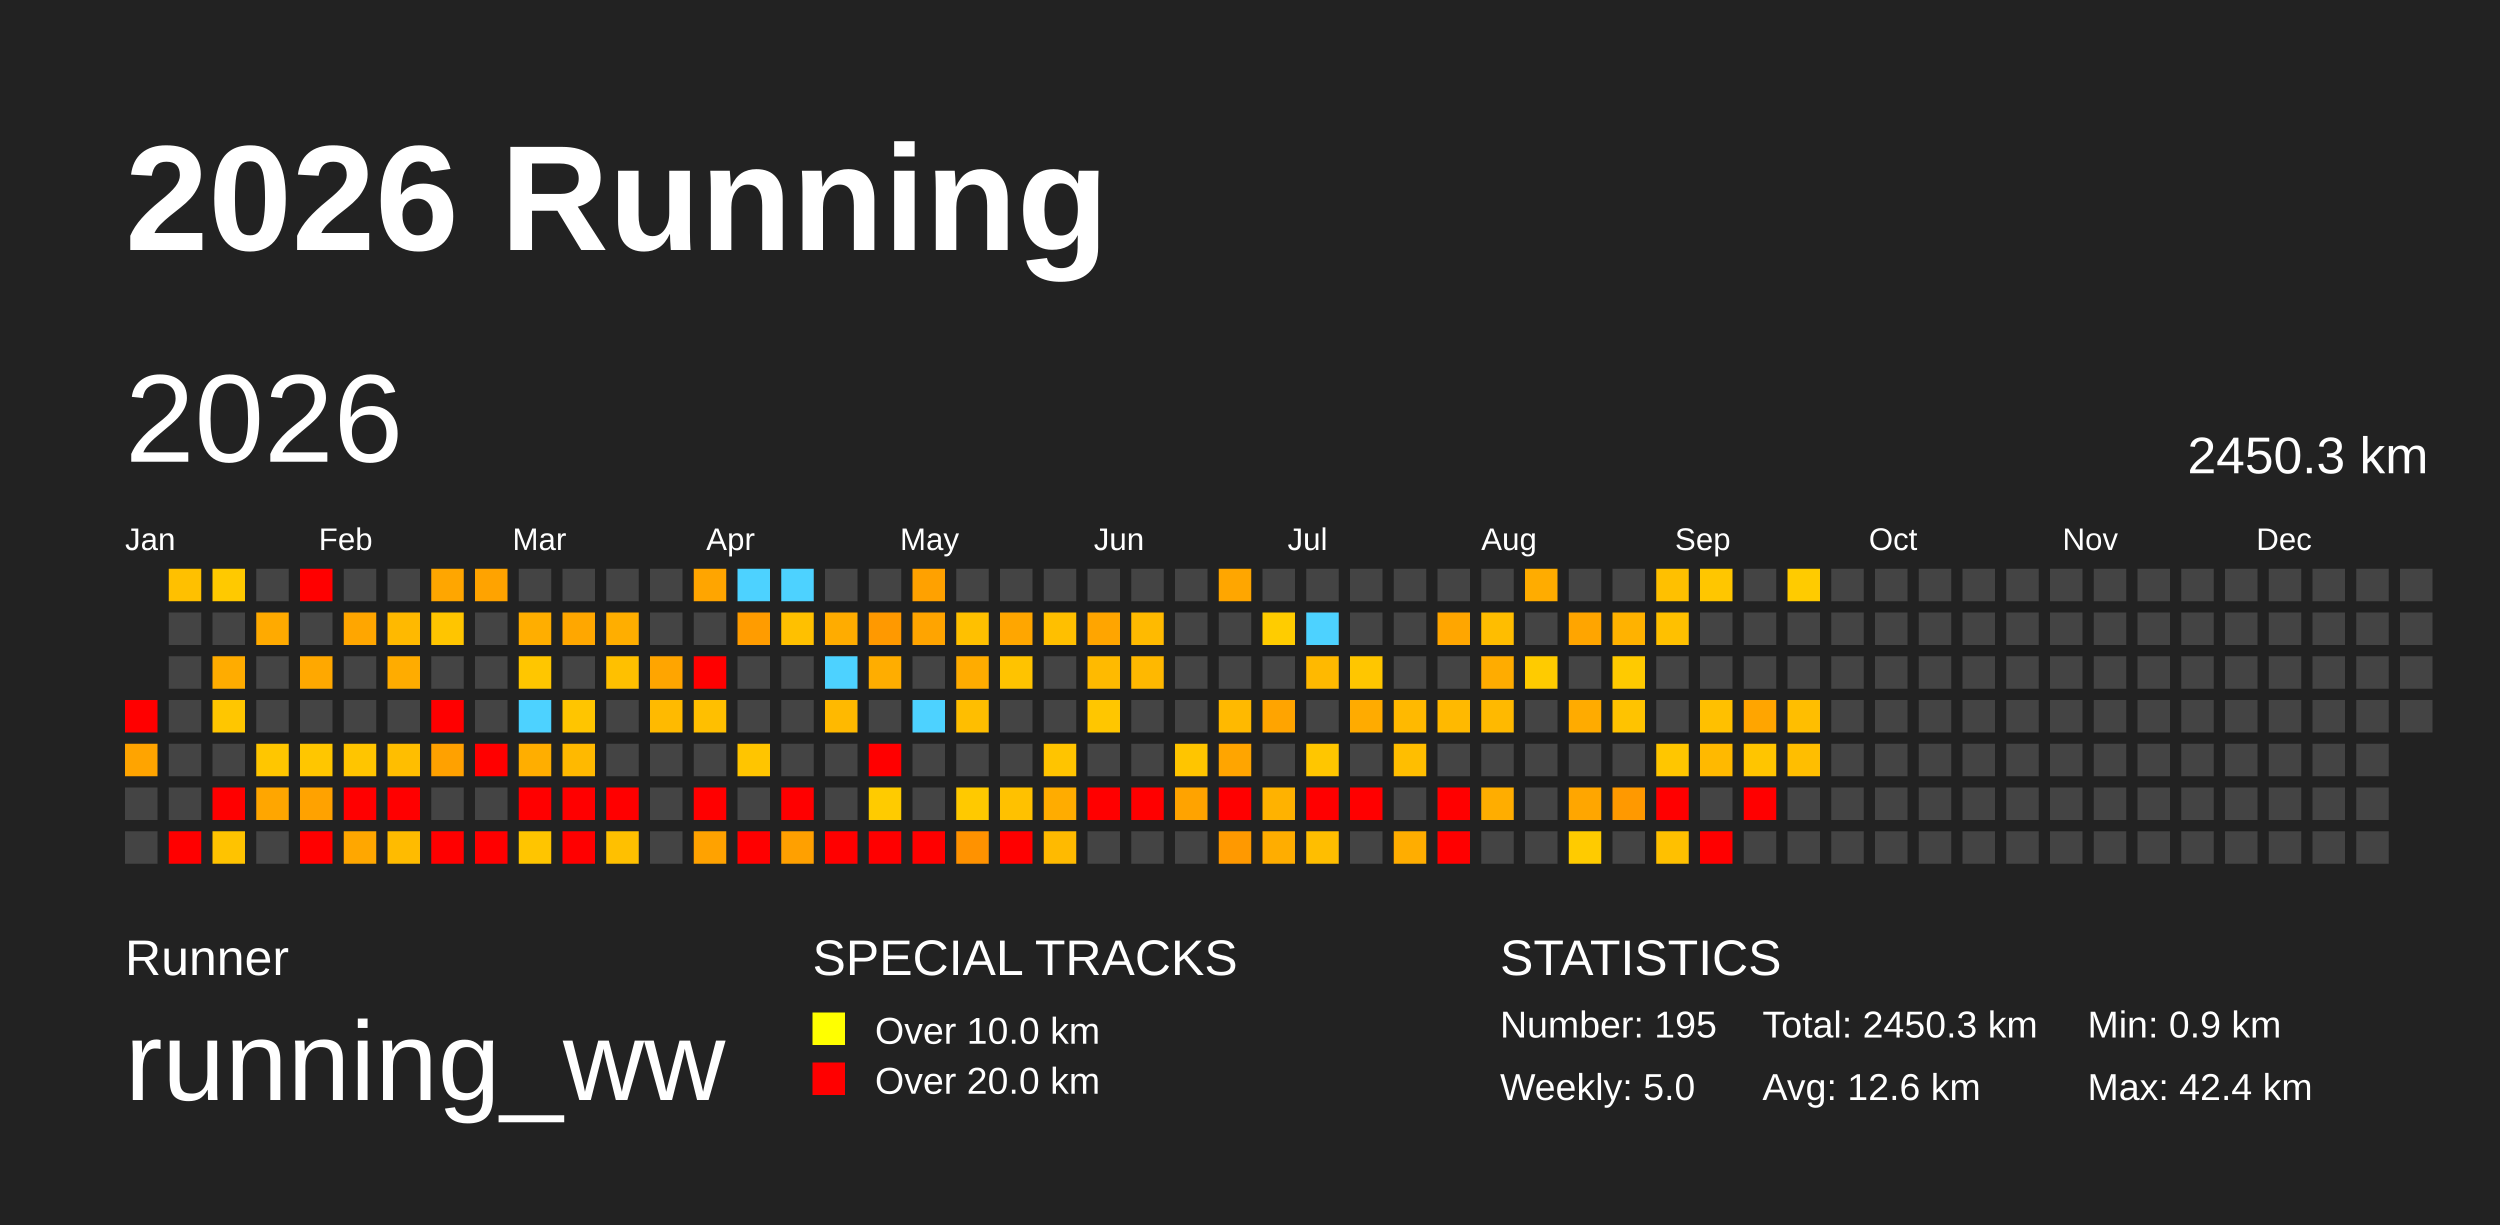
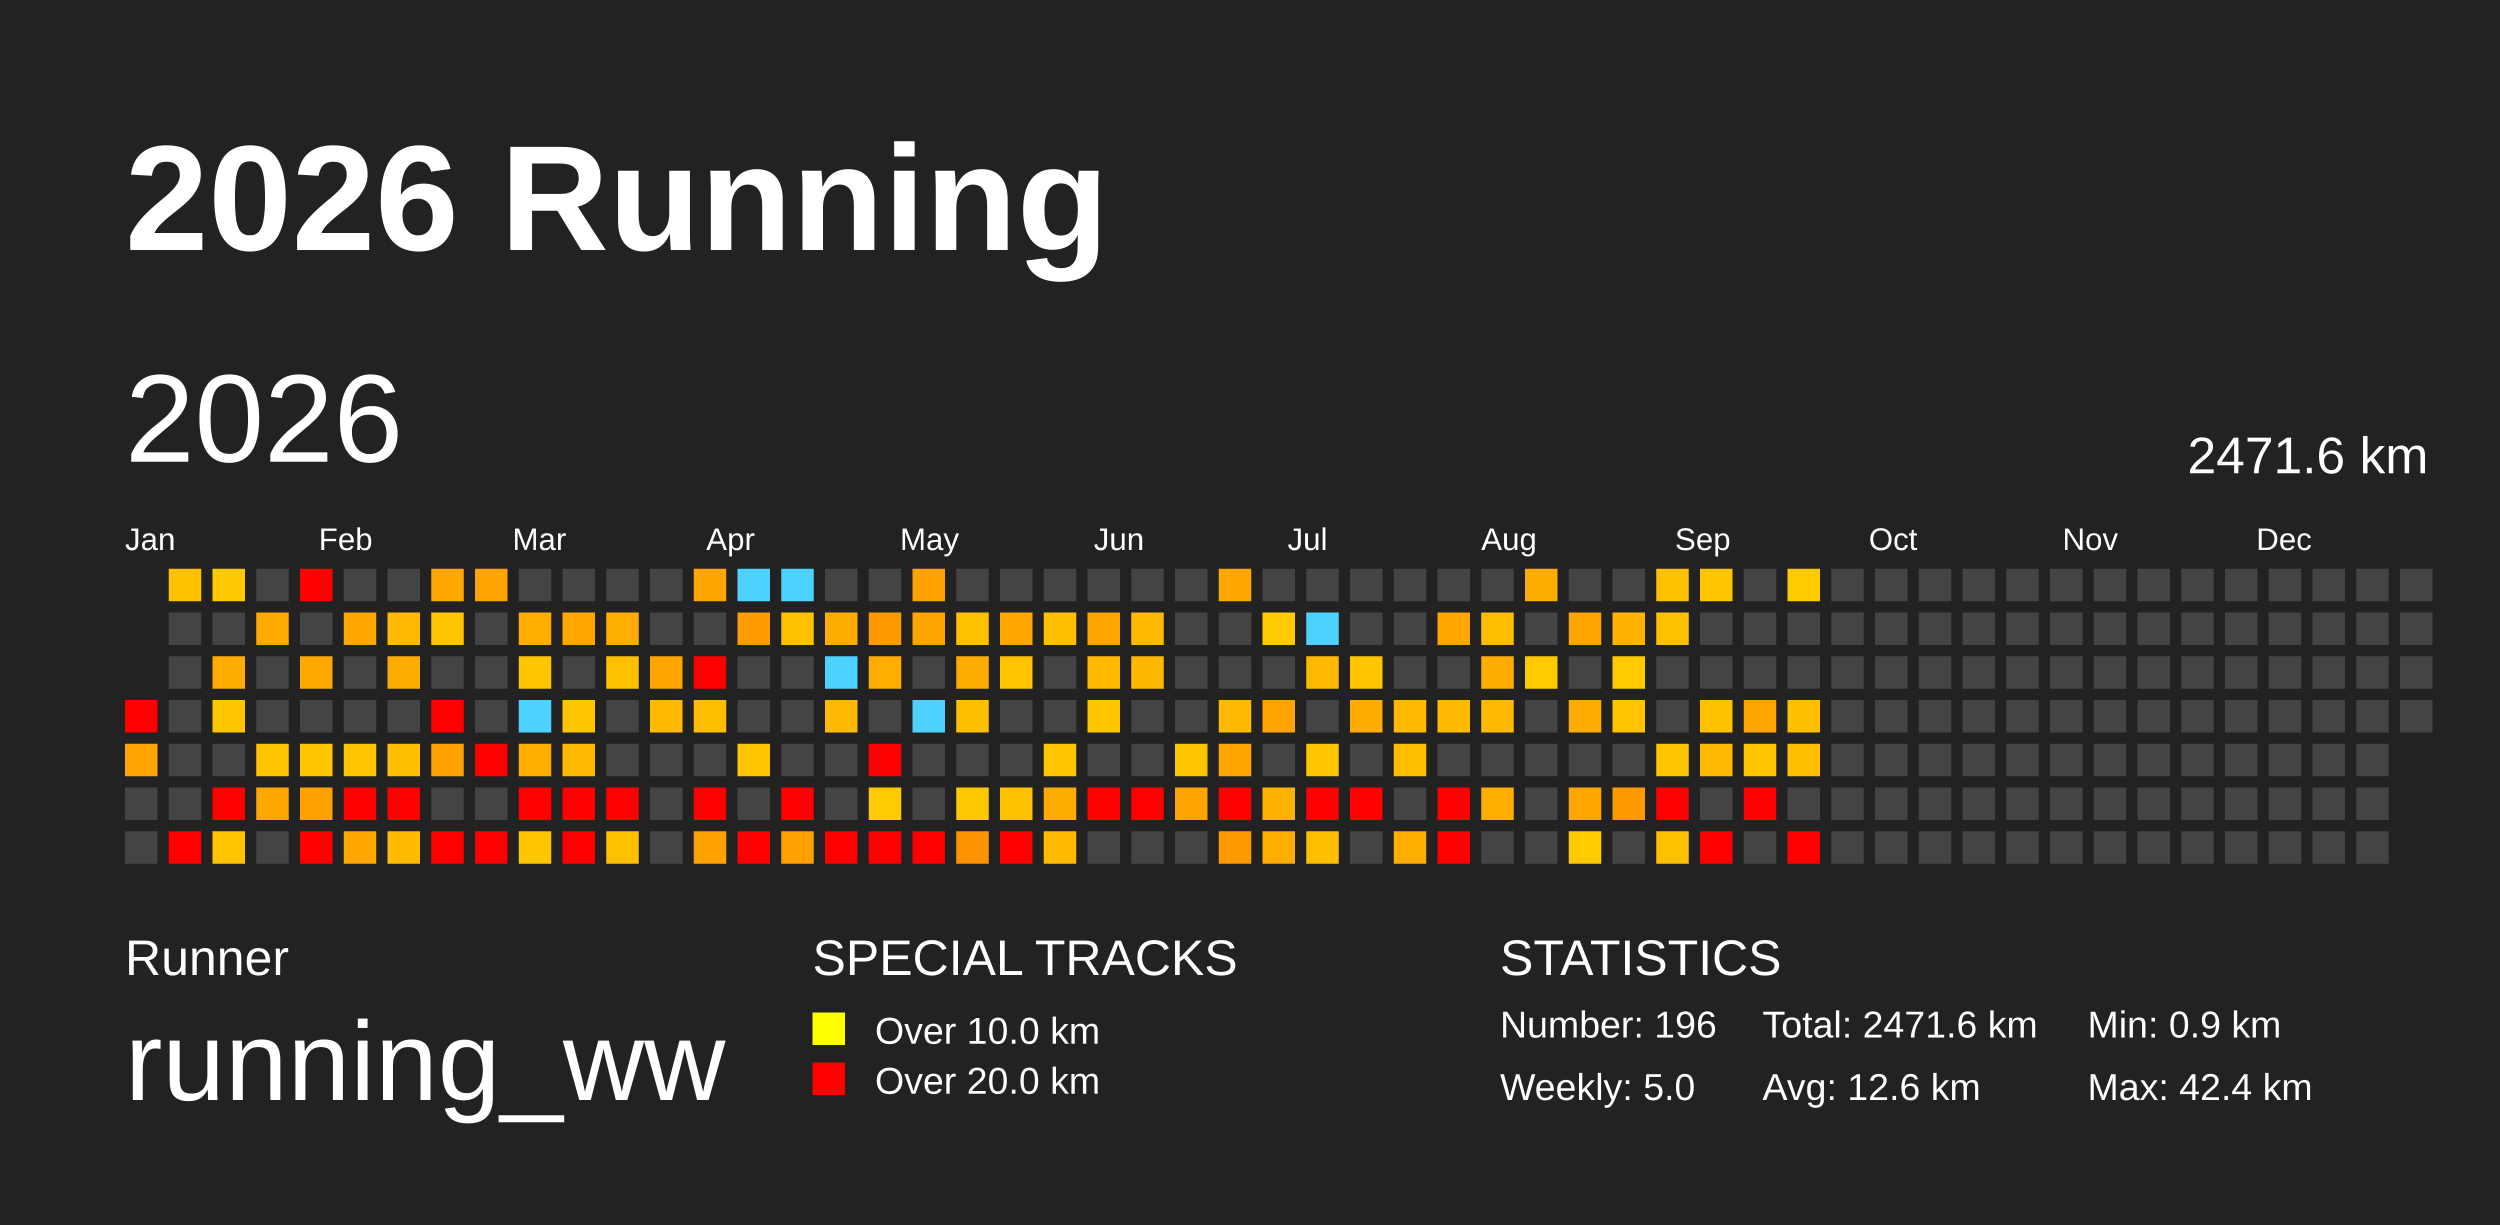
<svg xmlns="http://www.w3.org/2000/svg" baseProfile="full" height="98mm" version="1.1" viewBox="0,0,200,98" width="200mm">
  <defs />
  <rect fill="#222222" height="98" width="200" x="0" y="0" />
  <text fill="#FFFFFF" style="font-size:12px; font-family:Arial; font-weight:bold;" x="10" y="20">2026 Running</text>
  <text fill="#FFFFFF" style="font-size:4px; font-family:Arial" x="10" y="78">Runner</text>
  <text fill="#FFFFFF" style="font-size:9px; font-family:Arial" x="10" y="88">running_ww</text>
  <text fill="#FFFFFF" style="font-size:4px; font-family:Arial" x="65" y="78">SPECIAL TRACKS</text>
  <rect fill="yellow" height="2.6" width="2.6" x="65" y="81" />
  <text fill="#FFFFFF" style="font-size:3px; font-family:Arial" x="70" y="83.5">Over 10.0 km</text>
  <rect fill="red" height="2.6" width="2.6" x="65" y="85" />
  <text fill="#FFFFFF" style="font-size:3px; font-family:Arial" x="70" y="87.5">Over 20.0 km</text>
  <text fill="#FFFFFF" style="font-size:4px; font-family:Arial" x="120" y="78">STATISTICS</text>
-   <text fill="#FFFFFF" style="font-size:3px; font-family:Arial" x="120" y="83">Number: 195</text>
+   <text fill="#FFFFFF" style="font-size:3px; font-family:Arial" x="120" y="83">Number: 196</text>
  <text fill="#FFFFFF" style="font-size:3px; font-family:Arial" x="120" y="88">Weekly: 5.0</text>
-   <text fill="#FFFFFF" style="font-size:3px; font-family:Arial" x="141" y="83">Total: 2450.3 km</text>
+   <text fill="#FFFFFF" style="font-size:3px; font-family:Arial" x="141" y="83">Total: 2471.6 km</text>
  <text fill="#FFFFFF" style="font-size:3px; font-family:Arial" x="141" y="88">Avg: 12.6 km</text>
  <text fill="#FFFFFF" style="font-size:3px; font-family:Arial" x="167" y="83">Min: 0.9 km</text>
  <text fill="#FFFFFF" style="font-size:3px; font-family:Arial" x="167" y="88">Max: 42.4 km</text>
  <text dominant-baseline="hanging" fill="#FFFFFF" style="font-size:10.0px; font-family:Arial;" x="10" y="30">2026</text>
-   <text dominant-baseline="hanging" fill="#FFFFFF" style="font-size:4.125px; font-family:Arial;" x="175" y="35">2450.3 km</text>
+   <text dominant-baseline="hanging" fill="#FFFFFF" style="font-size:4.125px; font-family:Arial;" x="175" y="35">2471.6 km</text>
  <text fill="#FFFFFF" style="font-size:2.5px; font-family:Arial" x="10.0" y="44">Jan</text>
  <text fill="#FFFFFF" style="font-size:2.5px; font-family:Arial" x="25.5" y="44">Feb</text>
  <text fill="#FFFFFF" style="font-size:2.5px; font-family:Arial" x="41.0" y="44">Mar</text>
  <text fill="#FFFFFF" style="font-size:2.5px; font-family:Arial" x="56.5" y="44">Apr</text>
  <text fill="#FFFFFF" style="font-size:2.5px; font-family:Arial" x="72.0" y="44">May</text>
  <text fill="#FFFFFF" style="font-size:2.5px; font-family:Arial" x="87.5" y="44">Jun</text>
  <text fill="#FFFFFF" style="font-size:2.5px; font-family:Arial" x="103.0" y="44">Jul</text>
  <text fill="#FFFFFF" style="font-size:2.5px; font-family:Arial" x="118.5" y="44">Aug</text>
  <text fill="#FFFFFF" style="font-size:2.5px; font-family:Arial" x="134.0" y="44">Sep</text>
  <text fill="#FFFFFF" style="font-size:2.5px; font-family:Arial" x="149.5" y="44">Oct</text>
  <text fill="#FFFFFF" style="font-size:2.5px; font-family:Arial" x="165.0" y="44">Nov</text>
  <text fill="#FFFFFF" style="font-size:2.5px; font-family:Arial" x="180.5" y="44">Dec</text>
  <rect fill="red" height="2.6" width="2.6" x="10.0" y="56.0" />
  <rect fill="#ffa400" height="2.6" width="2.6" x="10.0" y="59.5" />
  <rect fill="#444444" height="2.6" width="2.6" x="10.0" y="63.0" />
  <rect fill="#444444" height="2.6" width="2.6" x="10.0" y="66.5" />
  <rect fill="#ffc000" height="2.6" width="2.6" x="13.5" y="45.5" />
  <rect fill="#444444" height="2.6" width="2.6" x="13.5" y="49.0" />
  <rect fill="#444444" height="2.6" width="2.6" x="13.5" y="52.5" />
  <rect fill="#444444" height="2.6" width="2.6" x="13.5" y="56.0" />
  <rect fill="#444444" height="2.6" width="2.6" x="13.5" y="59.5" />
  <rect fill="#444444" height="2.6" width="2.6" x="13.5" y="63.0" />
  <rect fill="red" height="2.6" width="2.6" x="13.5" y="66.5" />
  <rect fill="#ffc900" height="2.6" width="2.6" x="17.0" y="45.5" />
  <rect fill="#444444" height="2.6" width="2.6" x="17.0" y="49.0" />
  <rect fill="#ffac00" height="2.6" width="2.6" x="17.0" y="52.5" />
  <rect fill="#ffc600" height="2.6" width="2.6" x="17.0" y="56.0" />
  <rect fill="#444444" height="2.6" width="2.6" x="17.0" y="59.5" />
  <rect fill="red" height="2.6" width="2.6" x="17.0" y="63.0" />
  <rect fill="#ffc300" height="2.6" width="2.6" x="17.0" y="66.5" />
  <rect fill="#444444" height="2.6" width="2.6" x="20.5" y="45.5" />
  <rect fill="#ffaa00" height="2.6" width="2.6" x="20.5" y="49.0" />
  <rect fill="#444444" height="2.6" width="2.6" x="20.5" y="52.5" />
  <rect fill="#444444" height="2.6" width="2.6" x="20.5" y="56.0" />
  <rect fill="#ffc600" height="2.6" width="2.6" x="20.5" y="59.5" />
  <rect fill="#ffa600" height="2.6" width="2.6" x="20.5" y="63.0" />
  <rect fill="#444444" height="2.6" width="2.6" x="20.5" y="66.5" />
  <rect fill="red" height="2.6" width="2.6" x="24.0" y="45.5" />
  <rect fill="#444444" height="2.6" width="2.6" x="24.0" y="49.0" />
  <rect fill="#ffa800" height="2.6" width="2.6" x="24.0" y="52.5" />
  <rect fill="#444444" height="2.6" width="2.6" x="24.0" y="56.0" />
  <rect fill="#ffc600" height="2.6" width="2.6" x="24.0" y="59.5" />
  <rect fill="#ffa200" height="2.6" width="2.6" x="24.0" y="63.0" />
  <rect fill="red" height="2.6" width="2.6" x="24.0" y="66.5" />
  <rect fill="#444444" height="2.6" width="2.6" x="27.5" y="45.5" />
  <rect fill="#ffa600" height="2.6" width="2.6" x="27.5" y="49.0" />
  <rect fill="#444444" height="2.6" width="2.6" x="27.5" y="52.5" />
  <rect fill="#444444" height="2.6" width="2.6" x="27.5" y="56.0" />
  <rect fill="#ffc500" height="2.6" width="2.6" x="27.5" y="59.5" />
  <rect fill="red" height="2.6" width="2.6" x="27.5" y="63.0" />
  <rect fill="#ffa700" height="2.6" width="2.6" x="27.5" y="66.5" />
  <rect fill="#444444" height="2.6" width="2.6" x="31.0" y="45.5" />
  <rect fill="#ffb900" height="2.6" width="2.6" x="31.0" y="49.0" />
  <rect fill="#ffac00" height="2.6" width="2.6" x="31.0" y="52.5" />
  <rect fill="#444444" height="2.6" width="2.6" x="31.0" y="56.0" />
  <rect fill="#ffbe00" height="2.6" width="2.6" x="31.0" y="59.5" />
  <rect fill="red" height="2.6" width="2.6" x="31.0" y="63.0" />
  <rect fill="#ffbb00" height="2.6" width="2.6" x="31.0" y="66.5" />
  <rect fill="#ffa600" height="2.6" width="2.6" x="34.5" y="45.5" />
  <rect fill="#ffc500" height="2.6" width="2.6" x="34.5" y="49.0" />
  <rect fill="#444444" height="2.6" width="2.6" x="34.5" y="52.5" />
  <rect fill="red" height="2.6" width="2.6" x="34.5" y="56.0" />
  <rect fill="#ffa100" height="2.6" width="2.6" x="34.5" y="59.5" />
  <rect fill="#444444" height="2.6" width="2.6" x="34.5" y="63.0" />
  <rect fill="red" height="2.6" width="2.6" x="34.5" y="66.5" />
  <rect fill="#ffa300" height="2.6" width="2.6" x="38.0" y="45.5" />
  <rect fill="#444444" height="2.6" width="2.6" x="38.0" y="49.0" />
  <rect fill="#444444" height="2.6" width="2.6" x="38.0" y="52.5" />
  <rect fill="#444444" height="2.6" width="2.6" x="38.0" y="56.0" />
  <rect fill="red" height="2.6" width="2.6" x="38.0" y="59.5" />
  <rect fill="#444444" height="2.6" width="2.6" x="38.0" y="63.0" />
  <rect fill="red" height="2.6" width="2.6" x="38.0" y="66.5" />
  <rect fill="#444444" height="2.6" width="2.6" x="41.5" y="45.5" />
  <rect fill="#ffae00" height="2.6" width="2.6" x="41.5" y="49.0" />
  <rect fill="#ffc600" height="2.6" width="2.6" x="41.5" y="52.5" />
  <rect fill="#4dd2ff" height="2.6" width="2.6" x="41.5" y="56.0" />
  <rect fill="#ffae00" height="2.6" width="2.6" x="41.5" y="59.5" />
  <rect fill="red" height="2.6" width="2.6" x="41.5" y="63.0" />
  <rect fill="#ffc500" height="2.6" width="2.6" x="41.5" y="66.5" />
  <rect fill="#444444" height="2.6" width="2.6" x="45.0" y="45.5" />
  <rect fill="#ffa700" height="2.6" width="2.6" x="45.0" y="49.0" />
  <rect fill="#444444" height="2.6" width="2.6" x="45.0" y="52.5" />
  <rect fill="#ffc500" height="2.6" width="2.6" x="45.0" y="56.0" />
  <rect fill="#ffb900" height="2.6" width="2.6" x="45.0" y="59.5" />
  <rect fill="red" height="2.6" width="2.6" x="45.0" y="63.0" />
  <rect fill="red" height="2.6" width="2.6" x="45.0" y="66.5" />
  <rect fill="#444444" height="2.6" width="2.6" x="48.5" y="45.5" />
  <rect fill="#ffae00" height="2.6" width="2.6" x="48.5" y="49.0" />
  <rect fill="#ffc000" height="2.6" width="2.6" x="48.5" y="52.5" />
  <rect fill="#444444" height="2.6" width="2.6" x="48.5" y="56.0" />
  <rect fill="#444444" height="2.6" width="2.6" x="48.5" y="59.5" />
  <rect fill="red" height="2.6" width="2.6" x="48.5" y="63.0" />
  <rect fill="#ffc000" height="2.6" width="2.6" x="48.5" y="66.5" />
  <rect fill="#444444" height="2.6" width="2.6" x="52.0" y="45.5" />
  <rect fill="#444444" height="2.6" width="2.6" x="52.0" y="49.0" />
  <rect fill="#ffa500" height="2.6" width="2.6" x="52.0" y="52.5" />
  <rect fill="#ffba00" height="2.6" width="2.6" x="52.0" y="56.0" />
  <rect fill="#444444" height="2.6" width="2.6" x="52.0" y="59.5" />
  <rect fill="#444444" height="2.6" width="2.6" x="52.0" y="63.0" />
  <rect fill="#444444" height="2.6" width="2.6" x="52.0" y="66.5" />
  <rect fill="#ffa500" height="2.6" width="2.6" x="55.5" y="45.5" />
  <rect fill="#444444" height="2.6" width="2.6" x="55.5" y="49.0" />
  <rect fill="red" height="2.6" width="2.6" x="55.5" y="52.5" />
  <rect fill="#ffbf00" height="2.6" width="2.6" x="55.5" y="56.0" />
  <rect fill="#444444" height="2.6" width="2.6" x="55.5" y="59.5" />
  <rect fill="red" height="2.6" width="2.6" x="55.5" y="63.0" />
  <rect fill="#ffa200" height="2.6" width="2.6" x="55.5" y="66.5" />
  <rect fill="#4dd2ff" height="2.6" width="2.6" x="59.0" y="45.5" />
  <rect fill="#ff9c00" height="2.6" width="2.6" x="59.0" y="49.0" />
  <rect fill="#444444" height="2.6" width="2.6" x="59.0" y="52.5" />
  <rect fill="#444444" height="2.6" width="2.6" x="59.0" y="56.0" />
  <rect fill="#ffc500" height="2.6" width="2.6" x="59.0" y="59.5" />
  <rect fill="#444444" height="2.6" width="2.6" x="59.0" y="63.0" />
  <rect fill="red" height="2.6" width="2.6" x="59.0" y="66.5" />
  <rect fill="#4dd2ff" height="2.6" width="2.6" x="62.5" y="45.5" />
  <rect fill="#ffc000" height="2.6" width="2.6" x="62.5" y="49.0" />
  <rect fill="#444444" height="2.6" width="2.6" x="62.5" y="52.5" />
  <rect fill="#444444" height="2.6" width="2.6" x="62.5" y="56.0" />
  <rect fill="#444444" height="2.6" width="2.6" x="62.5" y="59.5" />
  <rect fill="red" height="2.6" width="2.6" x="62.5" y="63.0" />
  <rect fill="#ffa000" height="2.6" width="2.6" x="62.5" y="66.5" />
  <rect fill="#444444" height="2.6" width="2.6" x="66.0" y="45.5" />
  <rect fill="#ffac00" height="2.6" width="2.6" x="66.0" y="49.0" />
  <rect fill="#4dd2ff" height="2.6" width="2.6" x="66.0" y="52.5" />
  <rect fill="#ffb900" height="2.6" width="2.6" x="66.0" y="56.0" />
  <rect fill="#444444" height="2.6" width="2.6" x="66.0" y="59.5" />
  <rect fill="#444444" height="2.6" width="2.6" x="66.0" y="63.0" />
  <rect fill="red" height="2.6" width="2.6" x="66.0" y="66.5" />
  <rect fill="#444444" height="2.6" width="2.6" x="69.5" y="45.5" />
  <rect fill="#ff9900" height="2.6" width="2.6" x="69.5" y="49.0" />
  <rect fill="#ffad00" height="2.6" width="2.6" x="69.5" y="52.5" />
  <rect fill="#444444" height="2.6" width="2.6" x="69.5" y="56.0" />
  <rect fill="red" height="2.6" width="2.6" x="69.5" y="59.5" />
  <rect fill="#ffcb00" height="2.6" width="2.6" x="69.5" y="63.0" />
  <rect fill="red" height="2.6" width="2.6" x="69.5" y="66.5" />
  <rect fill="#ffa100" height="2.6" width="2.6" x="73.0" y="45.5" />
  <rect fill="#ffa400" height="2.6" width="2.6" x="73.0" y="49.0" />
  <rect fill="#444444" height="2.6" width="2.6" x="73.0" y="52.5" />
  <rect fill="#4dd2ff" height="2.6" width="2.6" x="73.0" y="56.0" />
  <rect fill="#444444" height="2.6" width="2.6" x="73.0" y="59.5" />
  <rect fill="#444444" height="2.6" width="2.6" x="73.0" y="63.0" />
  <rect fill="red" height="2.6" width="2.6" x="73.0" y="66.5" />
  <rect fill="#444444" height="2.6" width="2.6" x="76.5" y="45.5" />
  <rect fill="#ffc000" height="2.6" width="2.6" x="76.5" y="49.0" />
  <rect fill="#ffac00" height="2.6" width="2.6" x="76.5" y="52.5" />
  <rect fill="#ffbe00" height="2.6" width="2.6" x="76.5" y="56.0" />
  <rect fill="#444444" height="2.6" width="2.6" x="76.5" y="59.5" />
  <rect fill="#ffc900" height="2.6" width="2.6" x="76.5" y="63.0" />
  <rect fill="#ff9200" height="2.6" width="2.6" x="76.5" y="66.5" />
  <rect fill="#444444" height="2.6" width="2.6" x="80.0" y="45.5" />
  <rect fill="#ffa600" height="2.6" width="2.6" x="80.0" y="49.0" />
  <rect fill="#ffc300" height="2.6" width="2.6" x="80.0" y="52.5" />
  <rect fill="#444444" height="2.6" width="2.6" x="80.0" y="56.0" />
  <rect fill="#444444" height="2.6" width="2.6" x="80.0" y="59.5" />
  <rect fill="#ffc100" height="2.6" width="2.6" x="80.0" y="63.0" />
  <rect fill="red" height="2.6" width="2.6" x="80.0" y="66.5" />
  <rect fill="#444444" height="2.6" width="2.6" x="83.5" y="45.5" />
  <rect fill="#ffbf00" height="2.6" width="2.6" x="83.5" y="49.0" />
  <rect fill="#444444" height="2.6" width="2.6" x="83.5" y="52.5" />
  <rect fill="#444444" height="2.6" width="2.6" x="83.5" y="56.0" />
  <rect fill="#ffc400" height="2.6" width="2.6" x="83.5" y="59.5" />
  <rect fill="#ffac00" height="2.6" width="2.6" x="83.5" y="63.0" />
  <rect fill="#ffba00" height="2.6" width="2.6" x="83.5" y="66.5" />
  <rect fill="#444444" height="2.6" width="2.6" x="87.0" y="45.5" />
  <rect fill="#ffa500" height="2.6" width="2.6" x="87.0" y="49.0" />
  <rect fill="#ffba00" height="2.6" width="2.6" x="87.0" y="52.5" />
  <rect fill="#ffc600" height="2.6" width="2.6" x="87.0" y="56.0" />
  <rect fill="#444444" height="2.6" width="2.6" x="87.0" y="59.5" />
  <rect fill="red" height="2.6" width="2.6" x="87.0" y="63.0" />
  <rect fill="#444444" height="2.6" width="2.6" x="87.0" y="66.5" />
  <rect fill="#444444" height="2.6" width="2.6" x="90.5" y="45.5" />
  <rect fill="#ffba00" height="2.6" width="2.6" x="90.5" y="49.0" />
  <rect fill="#ffb800" height="2.6" width="2.6" x="90.5" y="52.5" />
  <rect fill="#444444" height="2.6" width="2.6" x="90.5" y="56.0" />
  <rect fill="#444444" height="2.6" width="2.6" x="90.5" y="59.5" />
  <rect fill="red" height="2.6" width="2.6" x="90.5" y="63.0" />
  <rect fill="#444444" height="2.6" width="2.6" x="90.5" y="66.5" />
  <rect fill="#444444" height="2.6" width="2.6" x="94.0" y="45.5" />
  <rect fill="#444444" height="2.6" width="2.6" x="94.0" y="49.0" />
  <rect fill="#444444" height="2.6" width="2.6" x="94.0" y="52.5" />
  <rect fill="#444444" height="2.6" width="2.6" x="94.0" y="56.0" />
  <rect fill="#ffc500" height="2.6" width="2.6" x="94.0" y="59.5" />
  <rect fill="#ffa300" height="2.6" width="2.6" x="94.0" y="63.0" />
  <rect fill="#444444" height="2.6" width="2.6" x="94.0" y="66.5" />
  <rect fill="#ffa600" height="2.6" width="2.6" x="97.5" y="45.5" />
  <rect fill="#444444" height="2.6" width="2.6" x="97.5" y="49.0" />
  <rect fill="#444444" height="2.6" width="2.6" x="97.5" y="52.5" />
  <rect fill="#ffb900" height="2.6" width="2.6" x="97.5" y="56.0" />
  <rect fill="#ffa500" height="2.6" width="2.6" x="97.5" y="59.5" />
  <rect fill="red" height="2.6" width="2.6" x="97.5" y="63.0" />
  <rect fill="#ff9900" height="2.6" width="2.6" x="97.5" y="66.5" />
  <rect fill="#444444" height="2.6" width="2.6" x="101.0" y="45.5" />
  <rect fill="#ffcc00" height="2.6" width="2.6" x="101.0" y="49.0" />
  <rect fill="#444444" height="2.6" width="2.6" x="101.0" y="52.5" />
  <rect fill="#ffa400" height="2.6" width="2.6" x="101.0" y="56.0" />
  <rect fill="#444444" height="2.6" width="2.6" x="101.0" y="59.5" />
  <rect fill="#ffb200" height="2.6" width="2.6" x="101.0" y="63.0" />
  <rect fill="#ffad00" height="2.6" width="2.6" x="101.0" y="66.5" />
  <rect fill="#444444" height="2.6" width="2.6" x="104.5" y="45.5" />
  <rect fill="#4dd2ff" height="2.6" width="2.6" x="104.5" y="49.0" />
  <rect fill="#ffb900" height="2.6" width="2.6" x="104.5" y="52.5" />
  <rect fill="#444444" height="2.6" width="2.6" x="104.5" y="56.0" />
  <rect fill="#ffc600" height="2.6" width="2.6" x="104.5" y="59.5" />
  <rect fill="red" height="2.6" width="2.6" x="104.5" y="63.0" />
  <rect fill="#ffbe00" height="2.6" width="2.6" x="104.5" y="66.5" />
  <rect fill="#444444" height="2.6" width="2.6" x="108.0" y="45.5" />
  <rect fill="#444444" height="2.6" width="2.6" x="108.0" y="49.0" />
  <rect fill="#ffc600" height="2.6" width="2.6" x="108.0" y="52.5" />
  <rect fill="#ffab00" height="2.6" width="2.6" x="108.0" y="56.0" />
  <rect fill="#444444" height="2.6" width="2.6" x="108.0" y="59.5" />
  <rect fill="red" height="2.6" width="2.6" x="108.0" y="63.0" />
  <rect fill="#444444" height="2.6" width="2.6" x="108.0" y="66.5" />
  <rect fill="#444444" height="2.6" width="2.6" x="111.5" y="45.5" />
  <rect fill="#444444" height="2.6" width="2.6" x="111.5" y="49.0" />
  <rect fill="#444444" height="2.6" width="2.6" x="111.5" y="52.5" />
  <rect fill="#ffb900" height="2.6" width="2.6" x="111.5" y="56.0" />
  <rect fill="#ffbe00" height="2.6" width="2.6" x="111.5" y="59.5" />
  <rect fill="#444444" height="2.6" width="2.6" x="111.5" y="63.0" />
  <rect fill="#ffad00" height="2.6" width="2.6" x="111.5" y="66.5" />
  <rect fill="#444444" height="2.6" width="2.6" x="115.0" y="45.5" />
  <rect fill="#ffa600" height="2.6" width="2.6" x="115.0" y="49.0" />
  <rect fill="#444444" height="2.6" width="2.6" x="115.0" y="52.5" />
  <rect fill="#ffb900" height="2.6" width="2.6" x="115.0" y="56.0" />
  <rect fill="#444444" height="2.6" width="2.6" x="115.0" y="59.5" />
  <rect fill="red" height="2.6" width="2.6" x="115.0" y="63.0" />
  <rect fill="red" height="2.6" width="2.6" x="115.0" y="66.5" />
  <rect fill="#444444" height="2.6" width="2.6" x="118.5" y="45.5" />
  <rect fill="#ffbd00" height="2.6" width="2.6" x="118.5" y="49.0" />
  <rect fill="#ffac00" height="2.6" width="2.6" x="118.5" y="52.5" />
  <rect fill="#ffb900" height="2.6" width="2.6" x="118.5" y="56.0" />
  <rect fill="#444444" height="2.6" width="2.6" x="118.5" y="59.5" />
  <rect fill="#ffad00" height="2.6" width="2.6" x="118.5" y="63.0" />
  <rect fill="#444444" height="2.6" width="2.6" x="118.5" y="66.5" />
  <rect fill="#ffac00" height="2.6" width="2.6" x="122.0" y="45.5" />
  <rect fill="#444444" height="2.6" width="2.6" x="122.0" y="49.0" />
  <rect fill="#ffcb00" height="2.6" width="2.6" x="122.0" y="52.5" />
  <rect fill="#444444" height="2.6" width="2.6" x="122.0" y="56.0" />
  <rect fill="#444444" height="2.6" width="2.6" x="122.0" y="59.5" />
  <rect fill="#444444" height="2.6" width="2.6" x="122.0" y="63.0" />
  <rect fill="#444444" height="2.6" width="2.6" x="122.0" y="66.5" />
  <rect fill="#444444" height="2.6" width="2.6" x="125.5" y="45.5" />
  <rect fill="#ffa500" height="2.6" width="2.6" x="125.5" y="49.0" />
  <rect fill="#444444" height="2.6" width="2.6" x="125.5" y="52.5" />
  <rect fill="#ffab00" height="2.6" width="2.6" x="125.5" y="56.0" />
  <rect fill="#444444" height="2.6" width="2.6" x="125.5" y="59.5" />
  <rect fill="#ffa600" height="2.6" width="2.6" x="125.5" y="63.0" />
  <rect fill="#ffcb00" height="2.6" width="2.6" x="125.5" y="66.5" />
  <rect fill="#444444" height="2.6" width="2.6" x="129.0" y="45.5" />
  <rect fill="#ffb200" height="2.6" width="2.6" x="129.0" y="49.0" />
  <rect fill="#ffca00" height="2.6" width="2.6" x="129.0" y="52.5" />
  <rect fill="#ffc300" height="2.6" width="2.6" x="129.0" y="56.0" />
  <rect fill="#444444" height="2.6" width="2.6" x="129.0" y="59.5" />
  <rect fill="#ff9900" height="2.6" width="2.6" x="129.0" y="63.0" />
  <rect fill="#444444" height="2.6" width="2.6" x="129.0" y="66.5" />
  <rect fill="#ffc000" height="2.6" width="2.6" x="132.5" y="45.5" />
  <rect fill="#ffc000" height="2.6" width="2.6" x="132.5" y="49.0" />
  <rect fill="#444444" height="2.6" width="2.6" x="132.5" y="52.5" />
  <rect fill="#444444" height="2.6" width="2.6" x="132.5" y="56.0" />
  <rect fill="#ffc600" height="2.6" width="2.6" x="132.5" y="59.5" />
  <rect fill="red" height="2.6" width="2.6" x="132.5" y="63.0" />
  <rect fill="#ffc000" height="2.6" width="2.6" x="132.5" y="66.5" />
  <rect fill="#ffc600" height="2.6" width="2.6" x="136.0" y="45.5" />
  <rect fill="#444444" height="2.6" width="2.6" x="136.0" y="49.0" />
  <rect fill="#444444" height="2.6" width="2.6" x="136.0" y="52.5" />
  <rect fill="#ffc000" height="2.6" width="2.6" x="136.0" y="56.0" />
  <rect fill="#ffb900" height="2.6" width="2.6" x="136.0" y="59.5" />
  <rect fill="#444444" height="2.6" width="2.6" x="136.0" y="63.0" />
  <rect fill="red" height="2.6" width="2.6" x="136.0" y="66.5" />
  <rect fill="#444444" height="2.6" width="2.6" x="139.5" y="45.5" />
  <rect fill="#444444" height="2.6" width="2.6" x="139.5" y="49.0" />
  <rect fill="#444444" height="2.6" width="2.6" x="139.5" y="52.5" />
  <rect fill="#ffa500" height="2.6" width="2.6" x="139.5" y="56.0" />
  <rect fill="#ffc500" height="2.6" width="2.6" x="139.5" y="59.5" />
  <rect fill="red" height="2.6" width="2.6" x="139.5" y="63.0" />
  <rect fill="#444444" height="2.6" width="2.6" x="139.5" y="66.5" />
  <rect fill="#ffcb00" height="2.6" width="2.6" x="143.0" y="45.5" />
  <rect fill="#444444" height="2.6" width="2.6" x="143.0" y="49.0" />
  <rect fill="#444444" height="2.6" width="2.6" x="143.0" y="52.5" />
  <rect fill="#ffbe00" height="2.6" width="2.6" x="143.0" y="56.0" />
  <rect fill="#ffbe00" height="2.6" width="2.6" x="143.0" y="59.5" />
  <rect fill="#444444" height="2.6" width="2.6" x="143.0" y="63.0" />
-   <rect fill="#444444" height="2.6" width="2.6" x="143.0" y="66.5" />
+   <rect fill="red" height="2.6" width="2.6" x="143.0" y="66.5" />
  <rect fill="#444444" height="2.6" width="2.6" x="146.5" y="45.5" />
  <rect fill="#444444" height="2.6" width="2.6" x="146.5" y="49.0" />
  <rect fill="#444444" height="2.6" width="2.6" x="146.5" y="52.5" />
  <rect fill="#444444" height="2.6" width="2.6" x="146.5" y="56.0" />
  <rect fill="#444444" height="2.6" width="2.6" x="146.5" y="59.5" />
  <rect fill="#444444" height="2.6" width="2.6" x="146.5" y="63.0" />
  <rect fill="#444444" height="2.6" width="2.6" x="146.5" y="66.5" />
  <rect fill="#444444" height="2.6" width="2.6" x="150.0" y="45.5" />
  <rect fill="#444444" height="2.6" width="2.6" x="150.0" y="49.0" />
  <rect fill="#444444" height="2.6" width="2.6" x="150.0" y="52.5" />
  <rect fill="#444444" height="2.6" width="2.6" x="150.0" y="56.0" />
  <rect fill="#444444" height="2.6" width="2.6" x="150.0" y="59.5" />
  <rect fill="#444444" height="2.6" width="2.6" x="150.0" y="63.0" />
  <rect fill="#444444" height="2.6" width="2.6" x="150.0" y="66.5" />
  <rect fill="#444444" height="2.6" width="2.6" x="153.5" y="45.5" />
  <rect fill="#444444" height="2.6" width="2.6" x="153.5" y="49.0" />
  <rect fill="#444444" height="2.6" width="2.6" x="153.5" y="52.5" />
  <rect fill="#444444" height="2.6" width="2.6" x="153.5" y="56.0" />
  <rect fill="#444444" height="2.6" width="2.6" x="153.5" y="59.5" />
  <rect fill="#444444" height="2.6" width="2.6" x="153.5" y="63.0" />
  <rect fill="#444444" height="2.6" width="2.6" x="153.5" y="66.5" />
  <rect fill="#444444" height="2.6" width="2.6" x="157.0" y="45.5" />
  <rect fill="#444444" height="2.6" width="2.6" x="157.0" y="49.0" />
  <rect fill="#444444" height="2.6" width="2.6" x="157.0" y="52.5" />
  <rect fill="#444444" height="2.6" width="2.6" x="157.0" y="56.0" />
  <rect fill="#444444" height="2.6" width="2.6" x="157.0" y="59.5" />
  <rect fill="#444444" height="2.6" width="2.6" x="157.0" y="63.0" />
  <rect fill="#444444" height="2.6" width="2.6" x="157.0" y="66.5" />
  <rect fill="#444444" height="2.6" width="2.6" x="160.5" y="45.5" />
  <rect fill="#444444" height="2.6" width="2.6" x="160.5" y="49.0" />
  <rect fill="#444444" height="2.6" width="2.6" x="160.5" y="52.5" />
  <rect fill="#444444" height="2.6" width="2.6" x="160.5" y="56.0" />
  <rect fill="#444444" height="2.6" width="2.6" x="160.5" y="59.5" />
  <rect fill="#444444" height="2.6" width="2.6" x="160.5" y="63.0" />
  <rect fill="#444444" height="2.6" width="2.6" x="160.5" y="66.5" />
  <rect fill="#444444" height="2.6" width="2.6" x="164.0" y="45.5" />
  <rect fill="#444444" height="2.6" width="2.6" x="164.0" y="49.0" />
  <rect fill="#444444" height="2.6" width="2.6" x="164.0" y="52.5" />
  <rect fill="#444444" height="2.6" width="2.6" x="164.0" y="56.0" />
  <rect fill="#444444" height="2.6" width="2.6" x="164.0" y="59.5" />
  <rect fill="#444444" height="2.6" width="2.6" x="164.0" y="63.0" />
  <rect fill="#444444" height="2.6" width="2.6" x="164.0" y="66.5" />
  <rect fill="#444444" height="2.6" width="2.6" x="167.5" y="45.5" />
  <rect fill="#444444" height="2.6" width="2.6" x="167.5" y="49.0" />
  <rect fill="#444444" height="2.6" width="2.6" x="167.5" y="52.5" />
  <rect fill="#444444" height="2.6" width="2.6" x="167.5" y="56.0" />
  <rect fill="#444444" height="2.6" width="2.6" x="167.5" y="59.5" />
  <rect fill="#444444" height="2.6" width="2.6" x="167.5" y="63.0" />
  <rect fill="#444444" height="2.6" width="2.6" x="167.5" y="66.5" />
  <rect fill="#444444" height="2.6" width="2.6" x="171.0" y="45.5" />
  <rect fill="#444444" height="2.6" width="2.6" x="171.0" y="49.0" />
  <rect fill="#444444" height="2.6" width="2.6" x="171.0" y="52.5" />
  <rect fill="#444444" height="2.6" width="2.6" x="171.0" y="56.0" />
  <rect fill="#444444" height="2.6" width="2.6" x="171.0" y="59.5" />
  <rect fill="#444444" height="2.6" width="2.6" x="171.0" y="63.0" />
  <rect fill="#444444" height="2.6" width="2.6" x="171.0" y="66.5" />
  <rect fill="#444444" height="2.6" width="2.6" x="174.5" y="45.5" />
  <rect fill="#444444" height="2.6" width="2.6" x="174.5" y="49.0" />
  <rect fill="#444444" height="2.6" width="2.6" x="174.5" y="52.5" />
  <rect fill="#444444" height="2.6" width="2.6" x="174.5" y="56.0" />
  <rect fill="#444444" height="2.6" width="2.6" x="174.5" y="59.5" />
  <rect fill="#444444" height="2.6" width="2.6" x="174.5" y="63.0" />
  <rect fill="#444444" height="2.6" width="2.6" x="174.5" y="66.5" />
  <rect fill="#444444" height="2.6" width="2.6" x="178.0" y="45.5" />
  <rect fill="#444444" height="2.6" width="2.6" x="178.0" y="49.0" />
  <rect fill="#444444" height="2.6" width="2.6" x="178.0" y="52.5" />
  <rect fill="#444444" height="2.6" width="2.6" x="178.0" y="56.0" />
  <rect fill="#444444" height="2.6" width="2.6" x="178.0" y="59.5" />
  <rect fill="#444444" height="2.6" width="2.6" x="178.0" y="63.0" />
  <rect fill="#444444" height="2.6" width="2.6" x="178.0" y="66.5" />
  <rect fill="#444444" height="2.6" width="2.6" x="181.5" y="45.5" />
  <rect fill="#444444" height="2.6" width="2.6" x="181.5" y="49.0" />
  <rect fill="#444444" height="2.6" width="2.6" x="181.5" y="52.5" />
  <rect fill="#444444" height="2.6" width="2.6" x="181.5" y="56.0" />
  <rect fill="#444444" height="2.6" width="2.6" x="181.5" y="59.5" />
  <rect fill="#444444" height="2.6" width="2.6" x="181.5" y="63.0" />
  <rect fill="#444444" height="2.6" width="2.6" x="181.5" y="66.5" />
  <rect fill="#444444" height="2.6" width="2.6" x="185.0" y="45.5" />
  <rect fill="#444444" height="2.6" width="2.6" x="185.0" y="49.0" />
  <rect fill="#444444" height="2.6" width="2.6" x="185.0" y="52.5" />
  <rect fill="#444444" height="2.6" width="2.6" x="185.0" y="56.0" />
  <rect fill="#444444" height="2.6" width="2.6" x="185.0" y="59.5" />
  <rect fill="#444444" height="2.6" width="2.6" x="185.0" y="63.0" />
  <rect fill="#444444" height="2.6" width="2.6" x="185.0" y="66.5" />
  <rect fill="#444444" height="2.6" width="2.6" x="188.5" y="45.5" />
  <rect fill="#444444" height="2.6" width="2.6" x="188.5" y="49.0" />
  <rect fill="#444444" height="2.6" width="2.6" x="188.5" y="52.5" />
  <rect fill="#444444" height="2.6" width="2.6" x="188.5" y="56.0" />
  <rect fill="#444444" height="2.6" width="2.6" x="188.5" y="59.5" />
  <rect fill="#444444" height="2.6" width="2.6" x="188.5" y="63.0" />
  <rect fill="#444444" height="2.6" width="2.6" x="188.5" y="66.5" />
  <rect fill="#444444" height="2.6" width="2.6" x="192.0" y="45.5" />
  <rect fill="#444444" height="2.6" width="2.6" x="192.0" y="49.0" />
  <rect fill="#444444" height="2.6" width="2.6" x="192.0" y="52.5" />
  <rect fill="#444444" height="2.6" width="2.6" x="192.0" y="56.0" />
</svg>
